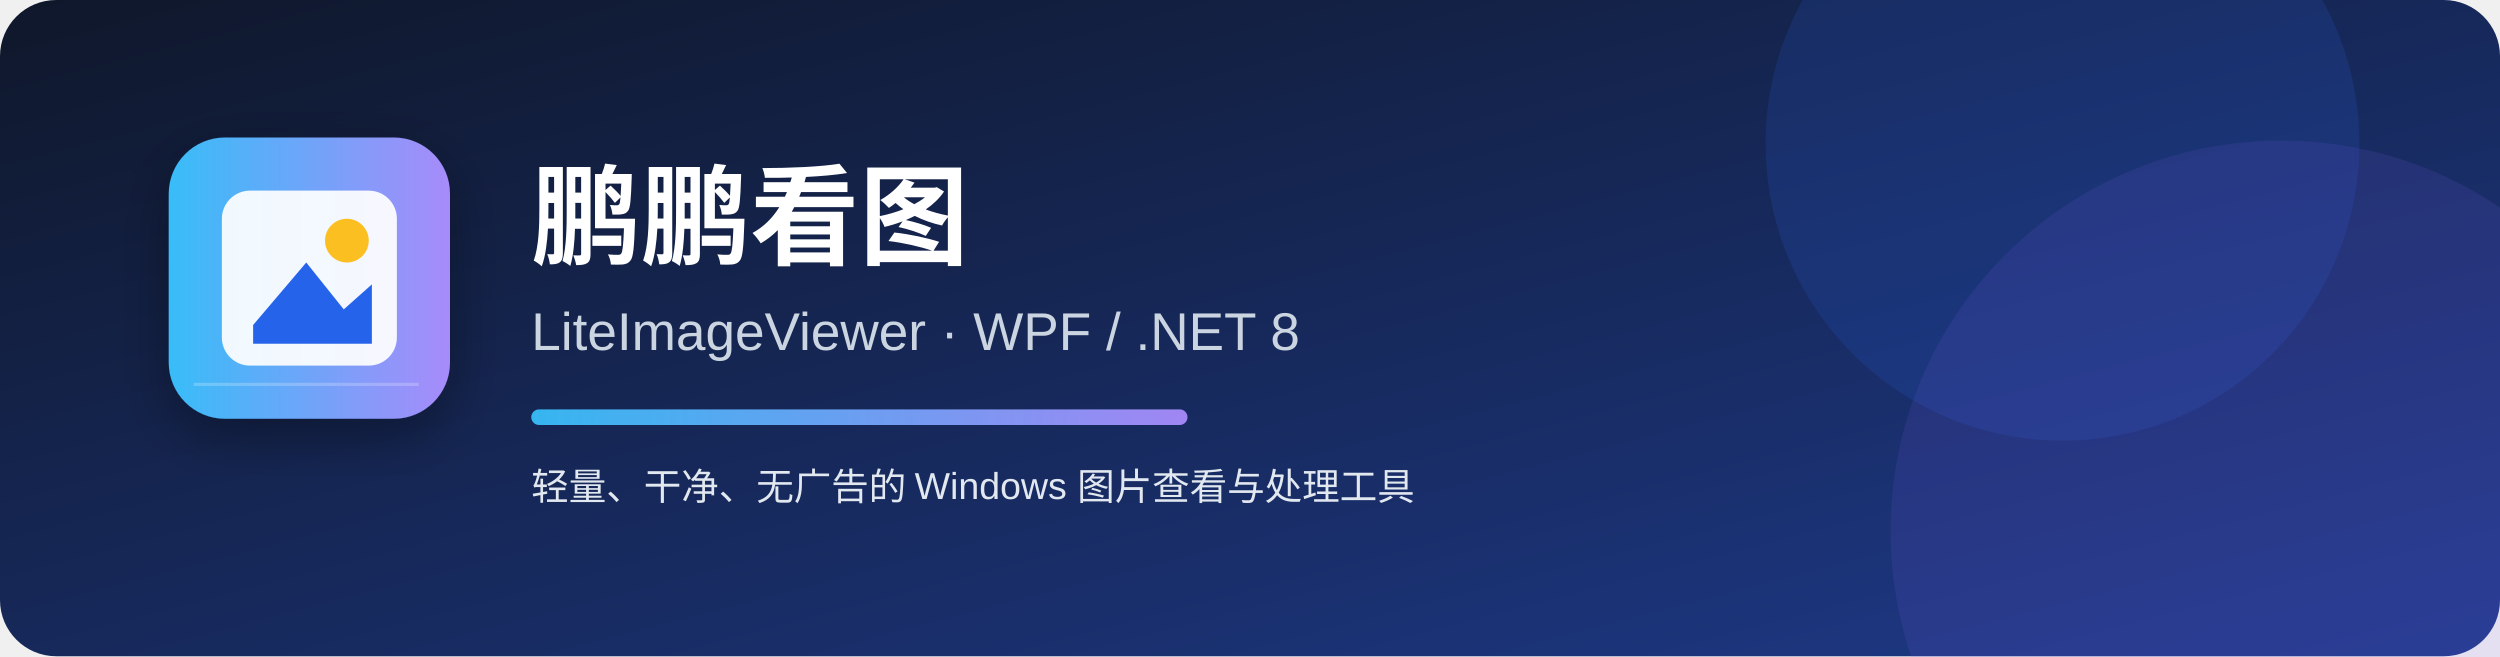
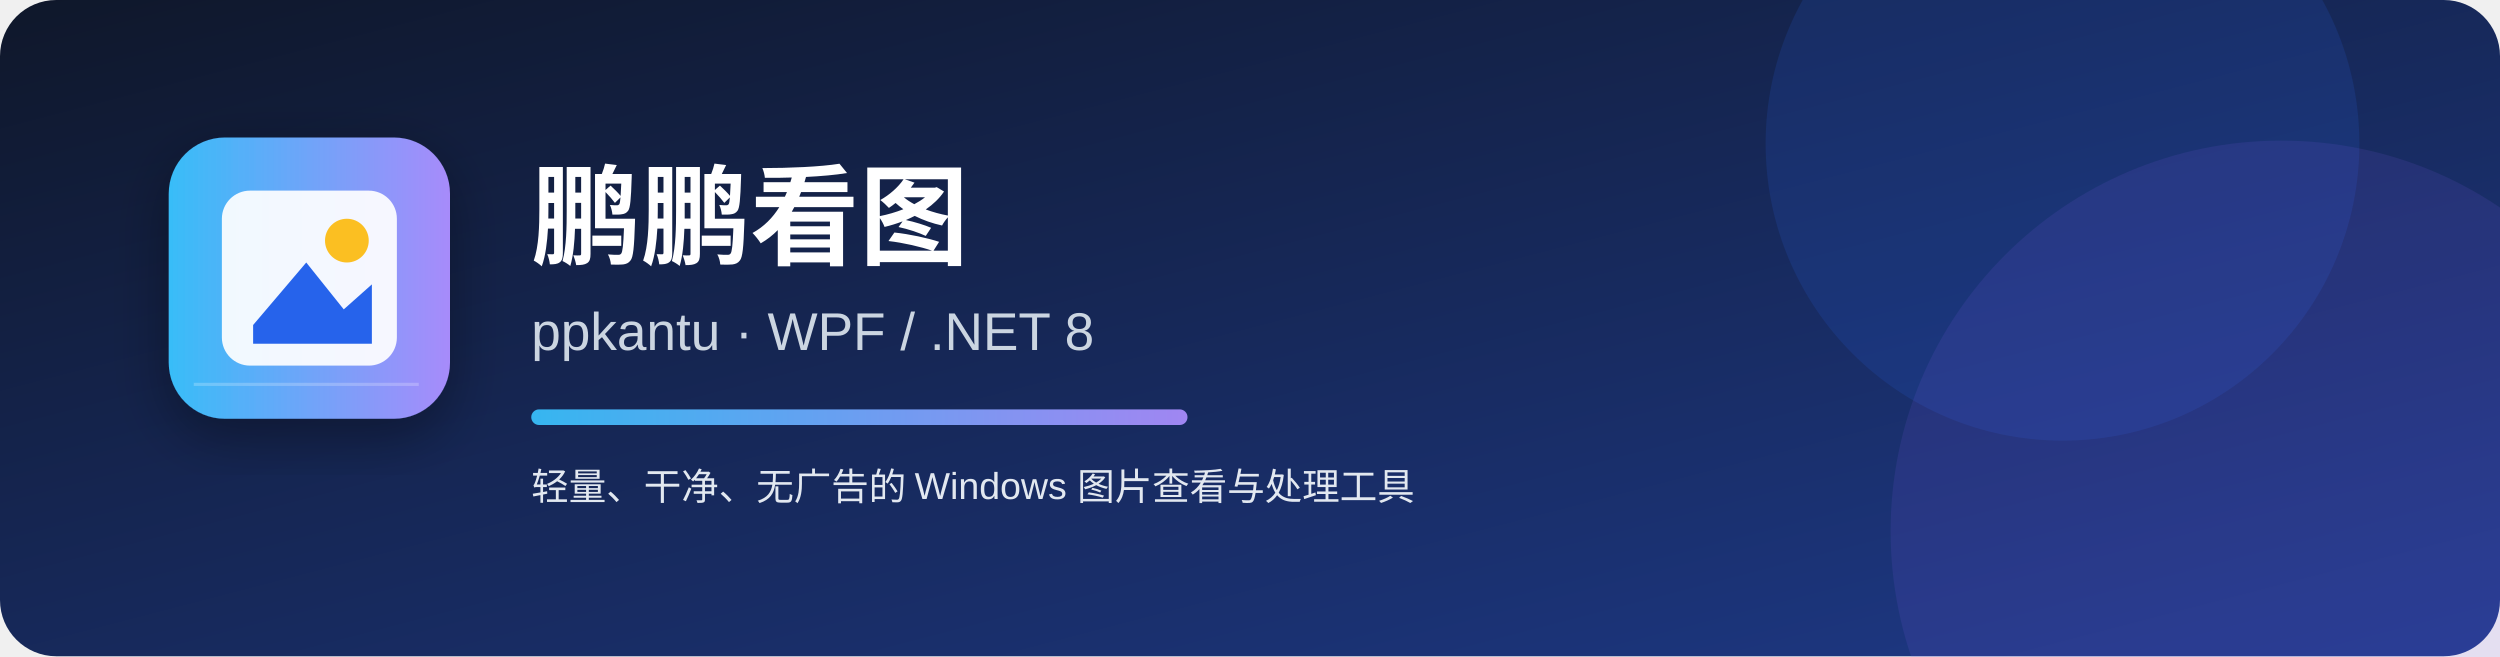
- <svg xmlns="http://www.w3.org/2000/svg" width="1600" height="420" viewBox="0 0 1600 420" role="img" aria-label="鹏鹏看图 / LiteImageViewer banner">
+ <svg xmlns="http://www.w3.org/2000/svg" width="1600" height="420" viewBox="0 0 1600 420" role="img" aria-label="鹏鹏看图 / ppkantu banner">
  <defs>
    <linearGradient id="bg" x1="0" y1="0" x2="1" y2="1">
      <stop offset="0%" stop-color="#0f172a" />
      <stop offset="100%" stop-color="#1e3a8a" />
    </linearGradient>
    <linearGradient id="accent" x1="0" y1="0" x2="1" y2="0">
      <stop offset="0%" stop-color="#38bdf8" />
      <stop offset="100%" stop-color="#a78bfa" />
    </linearGradient>
    <filter id="shadow" x="-20%" y="-20%" width="140%" height="140%">
      <feDropShadow dx="0" dy="12" stdDeviation="18" flood-color="#000000" flood-opacity="0.35" />
    </filter>
  </defs>
  <rect width="1600" height="420" rx="36" fill="url(#bg)" />
  <circle cx="1320" cy="92" r="190" fill="#2563eb" opacity="0.15" />
  <circle cx="1460" cy="340" r="250" fill="#8b5cf6" opacity="0.12" />
  <g filter="url(#shadow)">
    <rect x="108" y="88" width="180" height="180" rx="36" fill="url(#accent)" />
    <rect x="142" y="122" width="112" height="112" rx="18" fill="#ffffff" opacity="0.92" />
    <path d="M162 208 L196 168 L220 198 L238 182 L238 220 L162 220 Z" fill="#2563eb" />
    <circle cx="222" cy="154" r="14" fill="#fbbf24" />
    <path d="M124 246 L268 246" stroke="#ffffff" stroke-opacity="0.22" stroke-width="2" />
  </g>
  <text x="340" y="164" fill="#ffffff" font-family="Segoe UI, Arial, sans-serif" font-size="70" font-weight="700">鹏鹏看图</text>
-   <text x="340" y="224" fill="#cbd5e1" font-family="Segoe UI, Arial, sans-serif" font-size="34">LiteImageViewer · WPF / .NET 8</text>
+   <text x="340" y="224" fill="#cbd5e1" font-family="Segoe UI, Arial, sans-serif" font-size="34">ppkantu · WPF / .NET 8</text>
  <rect x="340" y="262" width="420" height="10" rx="5" fill="url(#accent)" opacity="0.95" />
  <text x="340" y="320" fill="#e2e8f0" font-family="Segoe UI, Arial, sans-serif" font-size="24">轻量、干净、无广告的 Windows 图片查看与处理工具</text>
</svg>
